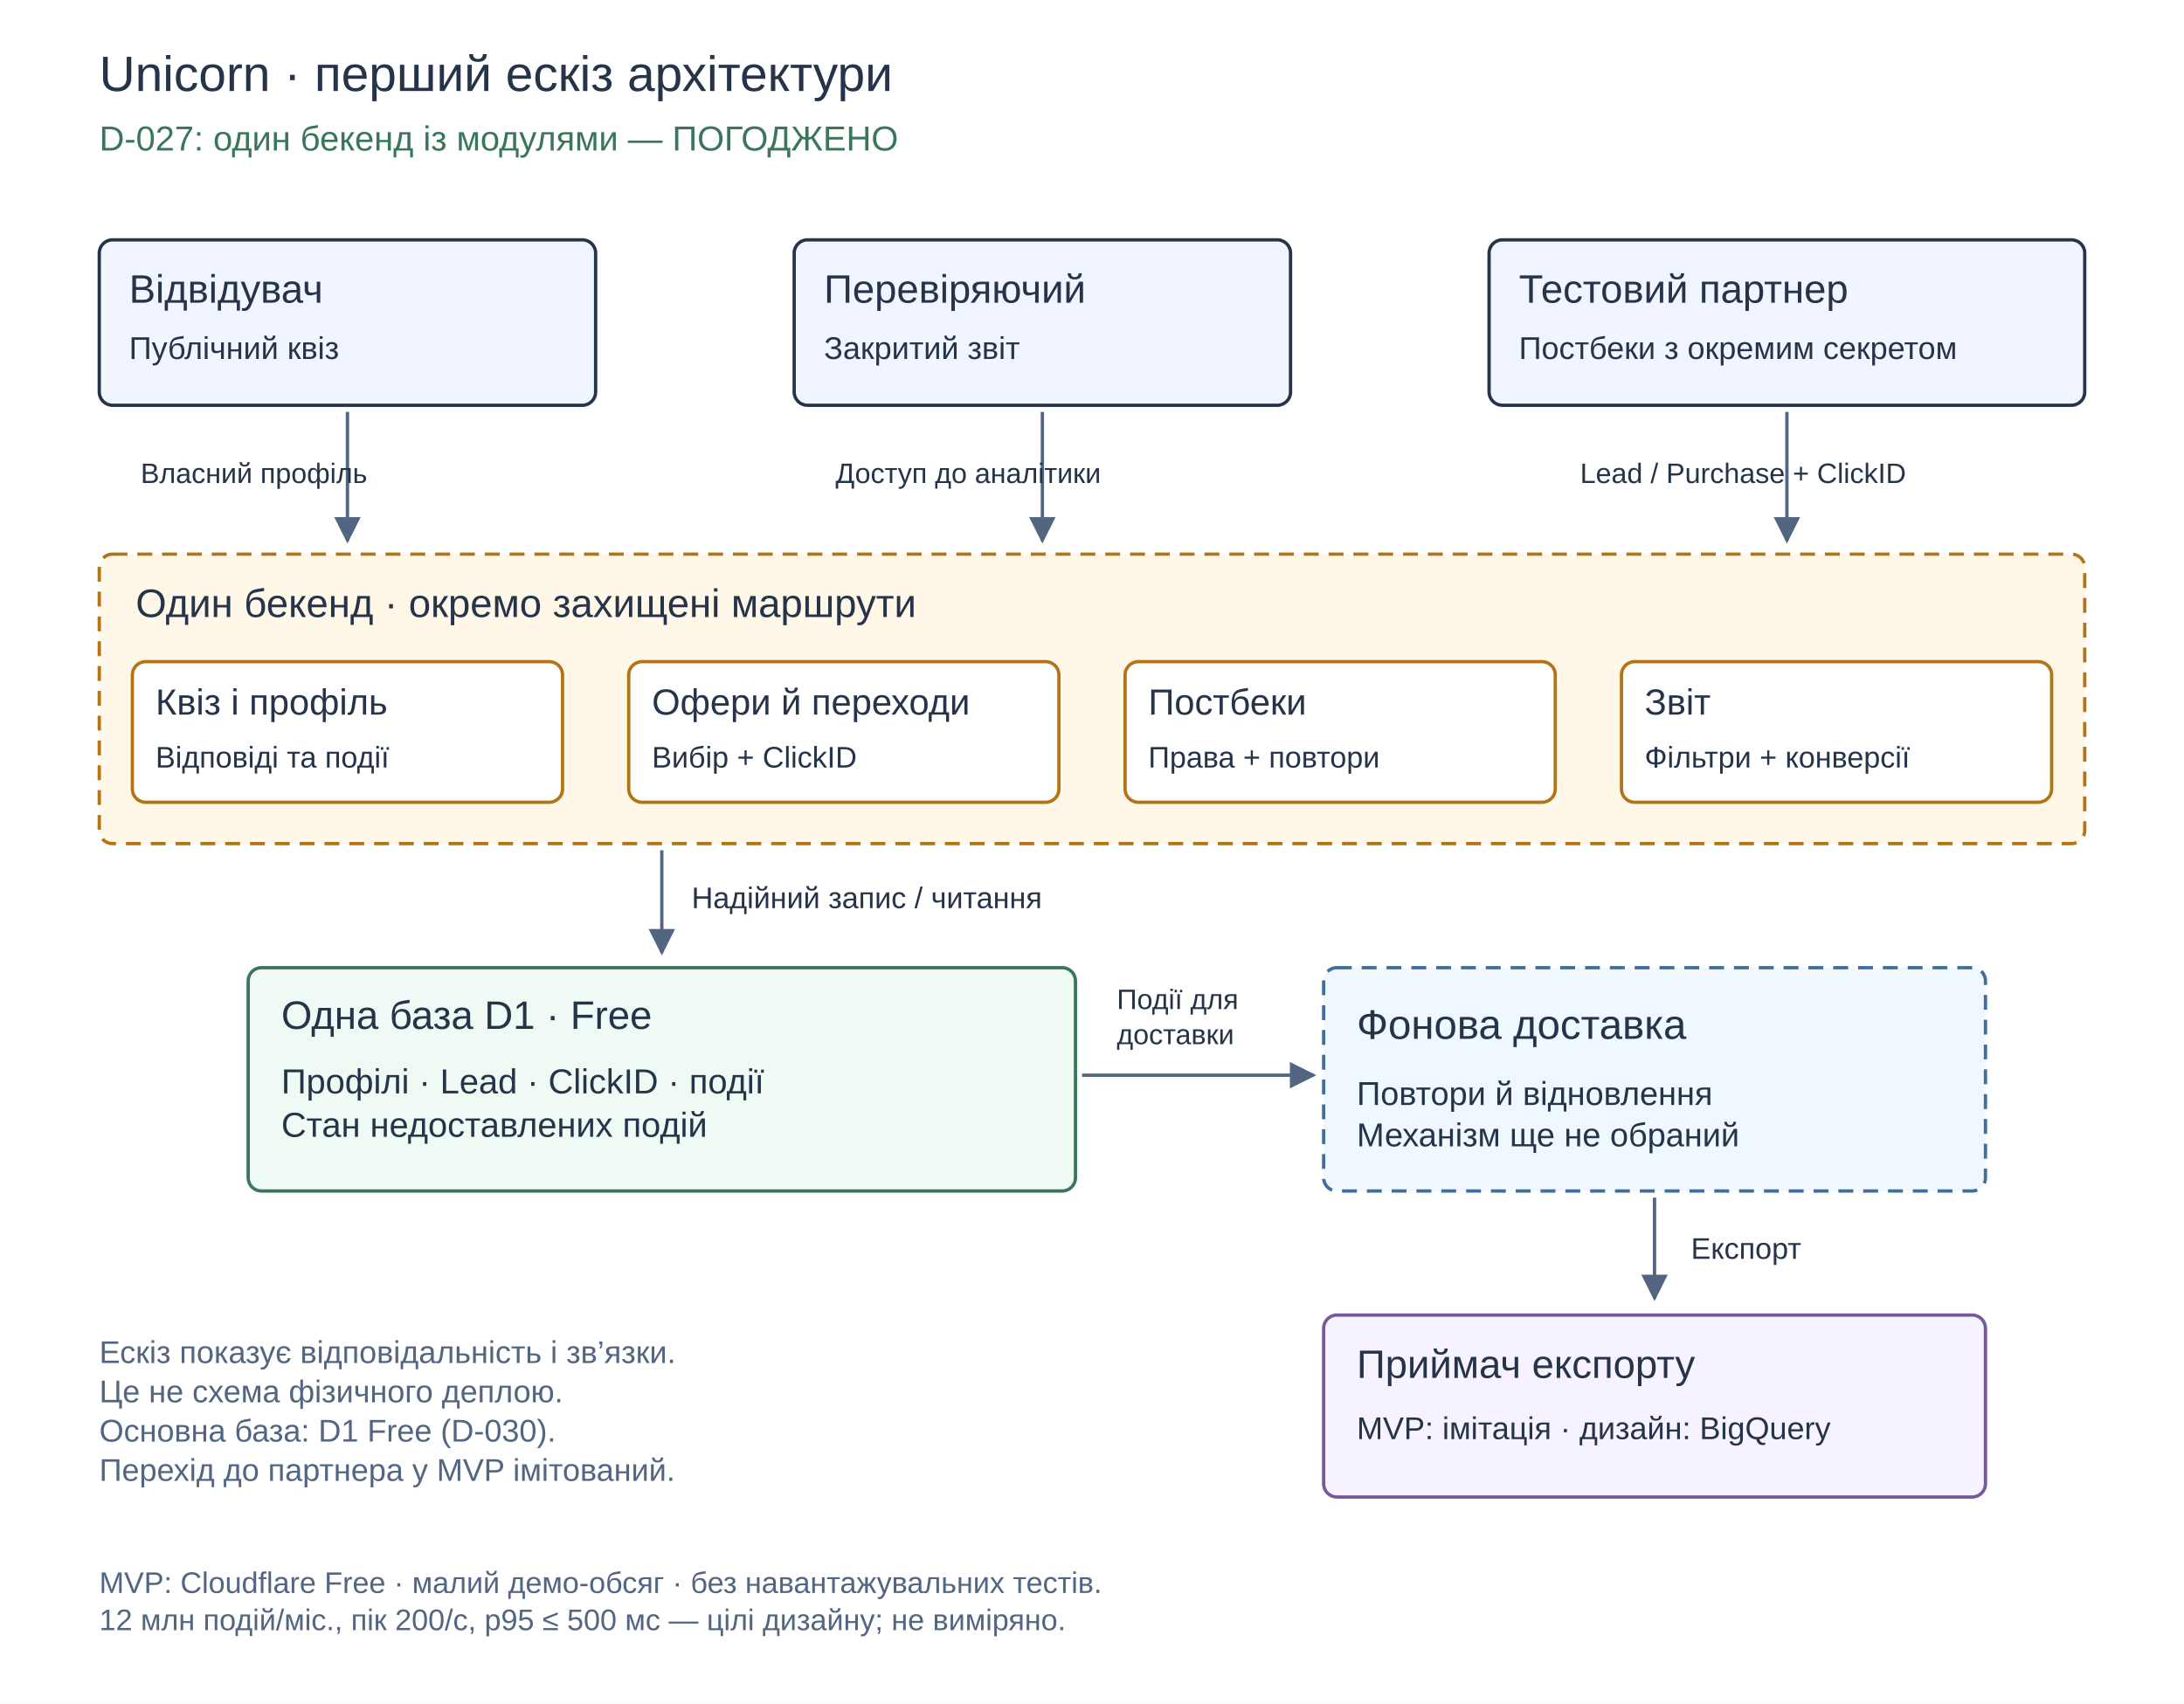
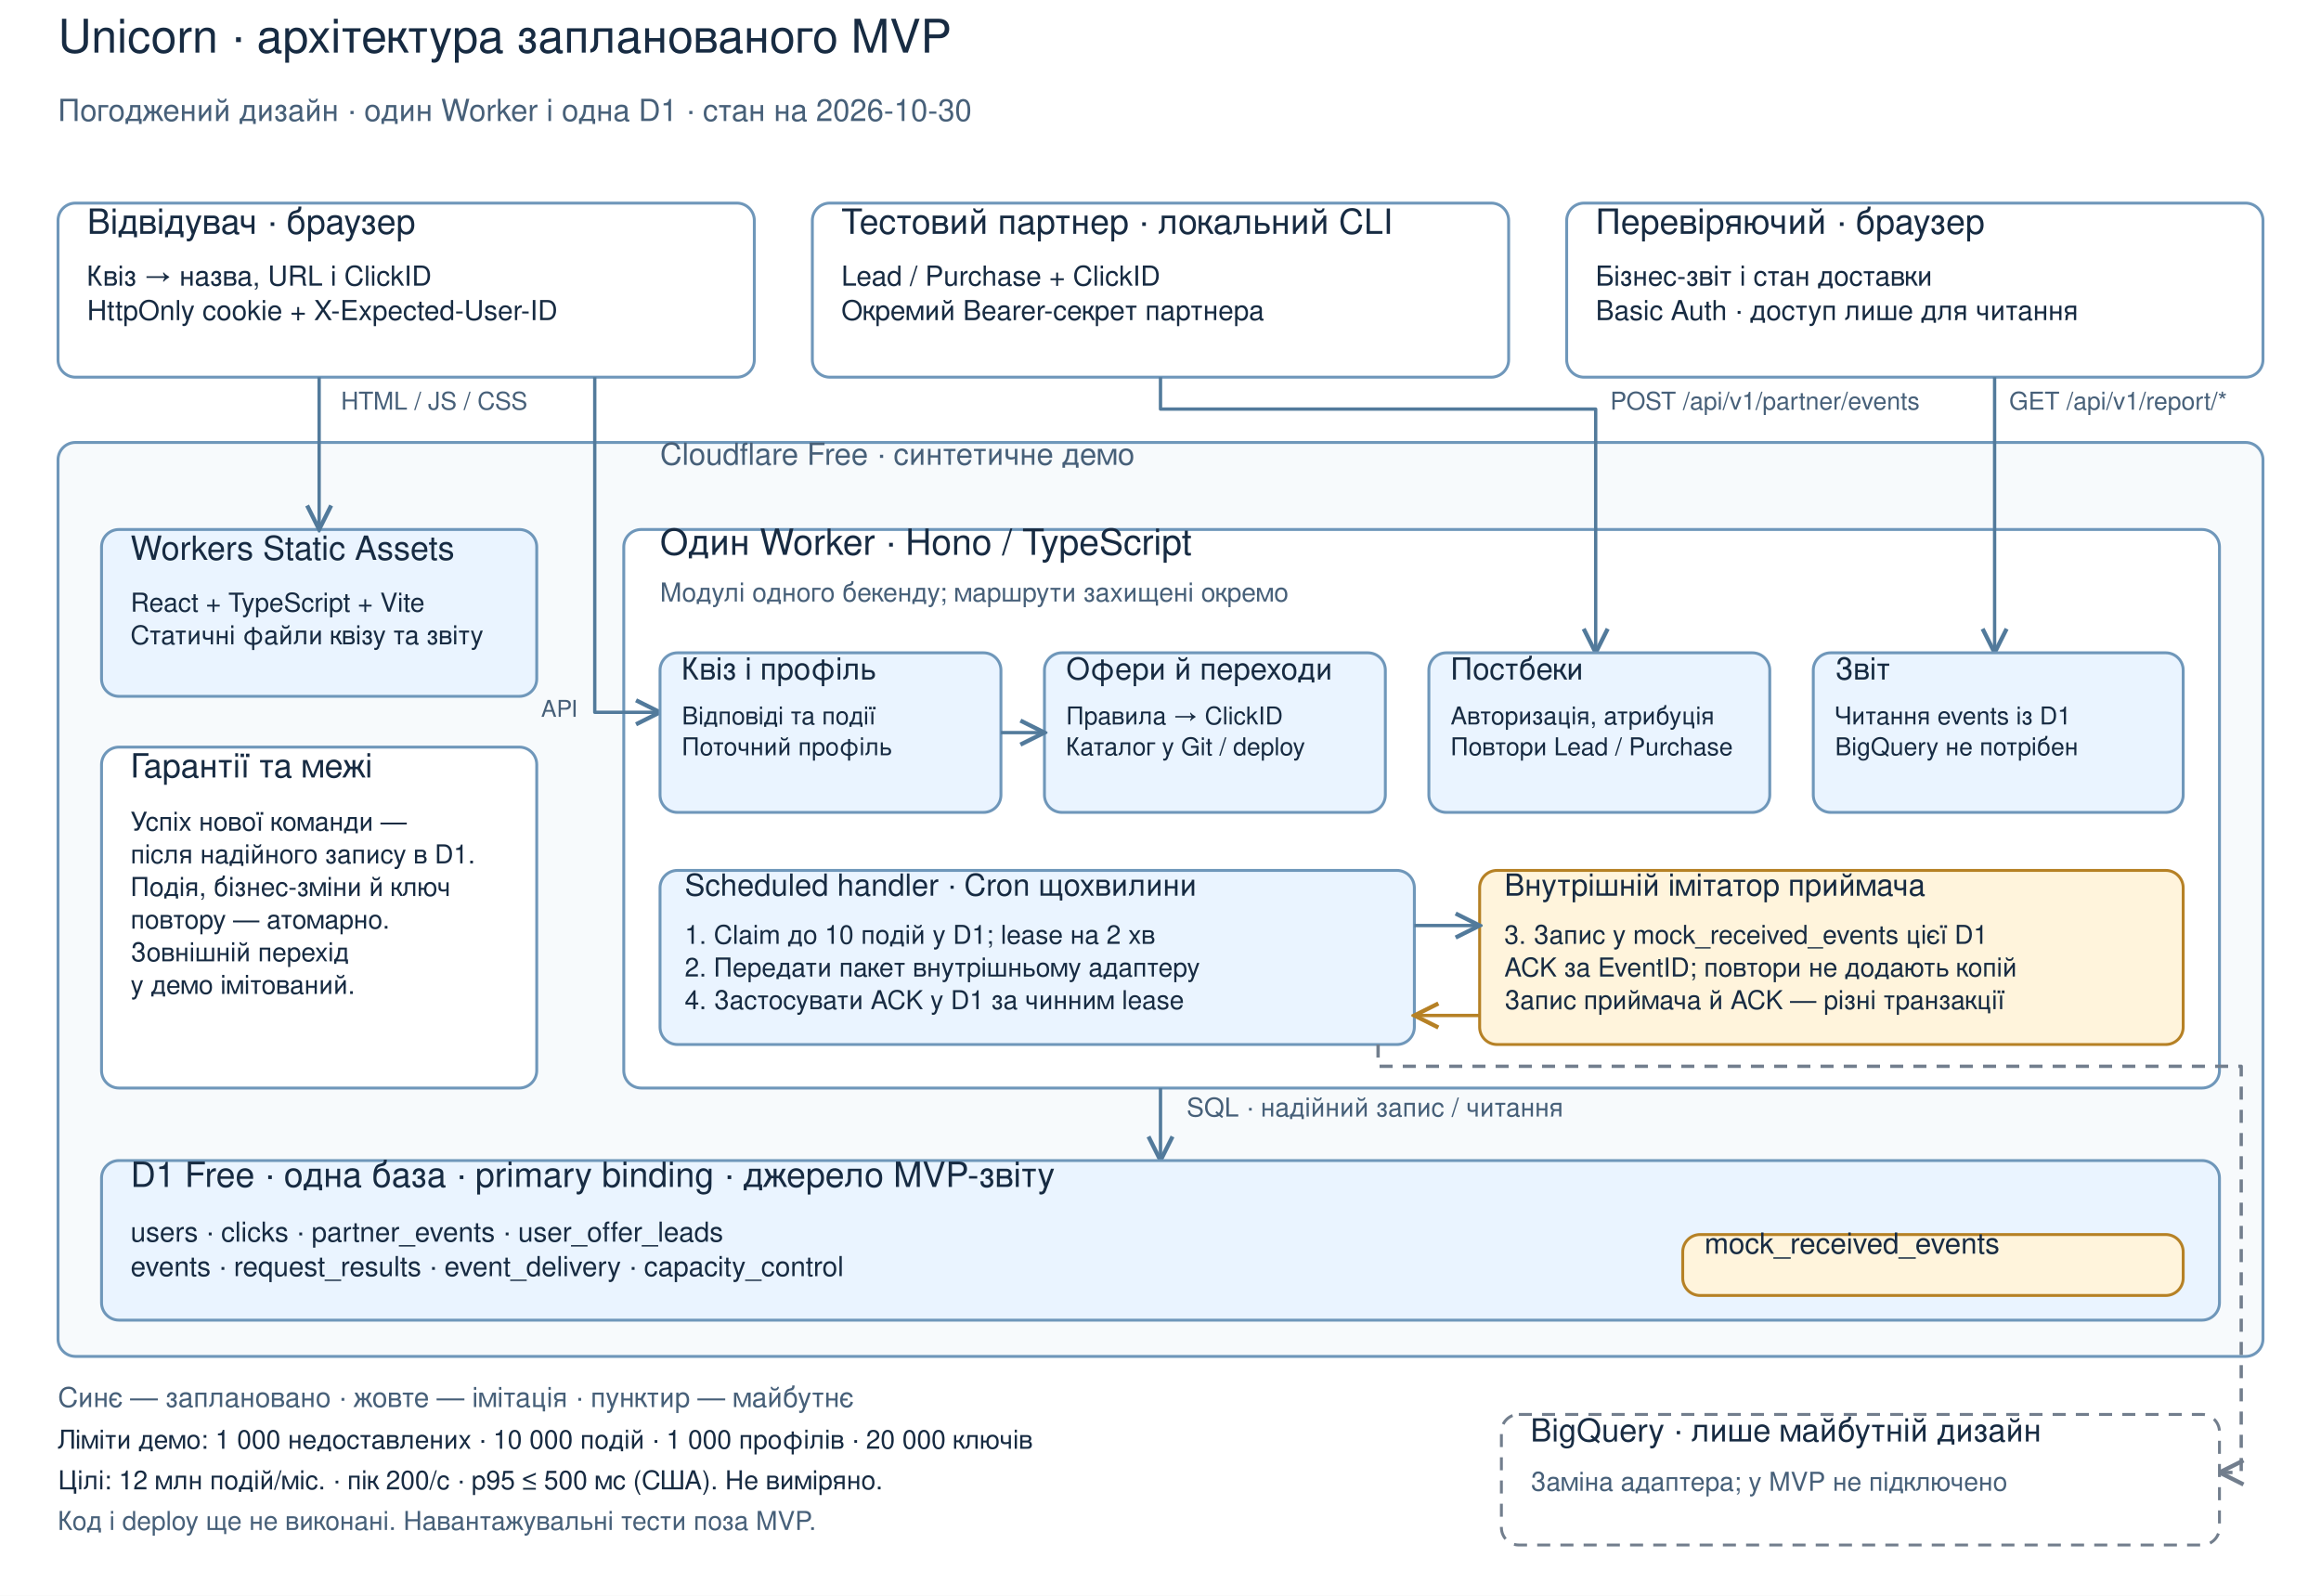
- <svg xmlns="http://www.w3.org/2000/svg" width="1320" height="1030" viewBox="0 0 1320 1030">
-   <rect width="1320" height="1030" fill="white" />
+ <svg xmlns="http://www.w3.org/2000/svg" width="1600" height="1100" viewBox="0 0 1600 1100" role="img" aria-labelledby="title desc">
  <defs>
-     <marker id="arrow" viewBox="0 0 10 10" refX="9" refY="5" markerWidth="8" markerHeight="8" orient="auto-start-reverse">
-       <path d="M 0 0 L 10 5 L 0 10 z" fill="#526581" />
+     <marker id="arrow-line" viewBox="0 0 10 10" refX="9" refY="5" markerWidth="9" markerHeight="9" orient="auto-start-reverse">
+       <path d="M 1 1 L 9 5 L 1 9" fill="none" stroke="#527a9b" stroke-width="1.4" />
+     </marker>
+     <marker id="arrow-amberline" viewBox="0 0 10 10" refX="9" refY="5" markerWidth="9" markerHeight="9" orient="auto-start-reverse">
+       <path d="M 1 1 L 9 5 L 1 9" fill="none" stroke="#b68125" stroke-width="1.4" />
+     </marker>
+     <marker id="arrow-future" viewBox="0 0 10 10" refX="9" refY="5" markerWidth="9" markerHeight="9" orient="auto-start-reverse">
+       <path d="M 1 1 L 9 5 L 1 9" fill="none" stroke="#727e8d" stroke-width="1.4" />
    </marker>
  </defs>
-   <text x="60" y="55" font-family="Arial, sans-serif" font-size="30" fill="#26344a">
-     <tspan x="60" dy="0">Unicorn · перший ескіз архітектури</tspan>
+   <rect width="1600" height="1100" fill="#ffffff" />
+   <text x="40" y="28" fill="#172b42" font-family="Helvetica, Arial, sans-serif" font-size="32" dominant-baseline="text-before-edge">
+     <tspan x="40" dy="0">Unicorn · архітектура запланованого MVP</tspan>
  </text>
-   <text x="60" y="91" font-family="Arial, sans-serif" font-size="21" fill="#39765a">
-     <tspan x="60" dy="0">D-027: один бекенд із модулями — ПОГОДЖЕНО</tspan>
+   <text x="40" y="78" fill="#476079" font-family="Helvetica, Arial, sans-serif" font-size="21" dominant-baseline="text-before-edge">
+     <tspan x="40" dy="0">Погоджений дизайн · один Worker і одна D1 · стан на 2026-10-30</tspan>
  </text>
-   <rect x="60" y="145" width="300" height="100" rx="8" fill="#f0f5ff" stroke="#26344a" stroke-width="2" />
-   <text x="78" y="183" font-family="Arial, sans-serif" font-size="24" fill="#26344a">
-     <tspan x="78" dy="0">Відвідувач</tspan>
+   <rect x="40" y="140" width="480" height="120" rx="12" fill="#ffffff" stroke="#6f97ba" stroke-width="2" />
+   <rect x="560" y="140" width="480" height="120" rx="12" fill="#ffffff" stroke="#6f97ba" stroke-width="2" />
+   <rect x="1080" y="140" width="480" height="120" rx="12" fill="#ffffff" stroke="#6f97ba" stroke-width="2" />
+   <text x="60" y="155" fill="#172b42" font-family="Helvetica, Arial, sans-serif" font-size="24" dominant-baseline="text-before-edge">
+     <tspan x="60" dy="0">Відвідувач · браузер</tspan>
  </text>
-   <text x="78" y="217" font-family="Arial, sans-serif" font-size="19" fill="#26344a">
-     <tspan x="78" dy="0">Публічний квіз</tspan>
+   <text x="60" y="192" fill="#172b42" font-family="Helvetica, Arial, sans-serif" font-size="19" dominant-baseline="text-before-edge">
+     <tspan x="60" dy="0">Квіз → назва, URL і ClickID</tspan>
+     <tspan x="60" dy="23.75">HttpOnly cookie + X-Expected-User-ID</tspan>
  </text>
-   <rect x="480" y="145" width="300" height="100" rx="8" fill="#f0f5ff" stroke="#26344a" stroke-width="2" />
-   <text x="498" y="183" font-family="Arial, sans-serif" font-size="24" fill="#26344a">
-     <tspan x="498" dy="0">Перевіряючий</tspan>
+   <text x="580" y="155" fill="#172b42" font-family="Helvetica, Arial, sans-serif" font-size="24" dominant-baseline="text-before-edge">
+     <tspan x="580" dy="0">Тестовий партнер · локальний CLI</tspan>
  </text>
-   <text x="498" y="217" font-family="Arial, sans-serif" font-size="19" fill="#26344a">
-     <tspan x="498" dy="0">Закритий звіт</tspan>
+   <text x="580" y="192" fill="#172b42" font-family="Helvetica, Arial, sans-serif" font-size="19" dominant-baseline="text-before-edge">
+     <tspan x="580" dy="0">Lead / Purchase + ClickID</tspan>
+     <tspan x="580" dy="23.75">Окремий Bearer-секрет партнера</tspan>
  </text>
-   <rect x="900" y="145" width="360" height="100" rx="8" fill="#f0f5ff" stroke="#26344a" stroke-width="2" />
-   <text x="918" y="183" font-family="Arial, sans-serif" font-size="24" fill="#26344a">
-     <tspan x="918" dy="0">Тестовий партнер</tspan>
+   <text x="1100" y="155" fill="#172b42" font-family="Helvetica, Arial, sans-serif" font-size="24" dominant-baseline="text-before-edge">
+     <tspan x="1100" dy="0">Перевіряючий · браузер</tspan>
  </text>
-   <text x="918" y="217" font-family="Arial, sans-serif" font-size="19" fill="#26344a">
-     <tspan x="918" dy="0">Постбеки з окремим секретом</tspan>
+   <text x="1100" y="192" fill="#172b42" font-family="Helvetica, Arial, sans-serif" font-size="19" dominant-baseline="text-before-edge">
+     <tspan x="1100" dy="0">Бізнес-звіт і стан доставки</tspan>
+     <tspan x="1100" dy="23.75">Basic Auth · доступ лише для читання</tspan>
  </text>
-   <path d="M 210 249 l 0 78" fill="none" stroke="#526581" stroke-width="2" marker-end="url(#arrow)" />
-   <text x="85" y="292" font-family="Arial, sans-serif" font-size="17" fill="#26344a">
-     <tspan x="85" dy="0">Власний профіль</tspan>
+   <rect x="40" y="305" width="1520" height="630" rx="12" fill="#f7fafc" stroke="#6f97ba" stroke-width="2" />
+   <text x="455" y="315" fill="#476079" font-family="Helvetica, Arial, sans-serif" font-size="21" dominant-baseline="text-before-edge">
+     <tspan x="455" dy="0">Cloudflare Free · синтетичне демо</tspan>
  </text>
-   <path d="M 630 249 l 0 78" fill="none" stroke="#526581" stroke-width="2" marker-end="url(#arrow)" />
-   <text x="505" y="292" font-family="Arial, sans-serif" font-size="17" fill="#26344a">
-     <tspan x="505" dy="0">Доступ до аналітики</tspan>
+   <rect x="70" y="365" width="300" height="115" rx="12" fill="#eaf4ff" stroke="#6f97ba" stroke-width="2" />
+   <text x="90" y="380" fill="#172b42" font-family="Helvetica, Arial, sans-serif" font-size="23" dominant-baseline="text-before-edge">
+     <tspan x="90" dy="0">Workers Static Assets</tspan>
  </text>
-   <path d="M 1080 249 l 0 78" fill="none" stroke="#526581" stroke-width="2" marker-end="url(#arrow)" />
-   <text x="955" y="292" font-family="Arial, sans-serif" font-size="17" fill="#26344a">
-     <tspan x="955" dy="0">Lead / Purchase + ClickID</tspan>
+   <text x="90" y="417" fill="#172b42" font-family="Helvetica, Arial, sans-serif" font-size="18" dominant-baseline="text-before-edge">
+     <tspan x="90" dy="0">React + TypeScript + Vite</tspan>
+     <tspan x="90" dy="22.5">Статичні файли квізу та звіту</tspan>
  </text>
-   <rect x="60" y="335" width="1200" height="175" rx="8" fill="#fff8e8" stroke="#b37416" stroke-width="2" stroke-dasharray="9 6" />
-   <text x="82" y="373" font-family="Arial, sans-serif" font-size="24" fill="#26344a">
-     <tspan x="82" dy="0">Один бекенд · окремо захищені маршрути</tspan>
+   <rect x="430" y="365" width="1100" height="385" rx="12" fill="#ffffff" stroke="#6f97ba" stroke-width="2" />
+   <text x="455" y="376" fill="#172b42" font-family="Helvetica, Arial, sans-serif" font-size="25" dominant-baseline="text-before-edge">
+     <tspan x="455" dy="0">Один Worker · Hono / TypeScript</tspan>
  </text>
-   <rect x="80" y="400" width="260" height="85" rx="8" fill="#ffffff" stroke="#b37416" stroke-width="2" />
-   <text x="94" y="432" font-family="Arial, sans-serif" font-size="22" fill="#26344a">
-     <tspan x="94" dy="0">Квіз і профіль</tspan>
+   <text x="455" y="410" fill="#476079" font-family="Helvetica, Arial, sans-serif" font-size="18" dominant-baseline="text-before-edge">
+     <tspan x="455" dy="0">Модулі одного бекенду; маршрути захищені окремо</tspan>
  </text>
-   <text x="94" y="464" font-family="Arial, sans-serif" font-size="18" fill="#26344a">
-     <tspan x="94" dy="0">Відповіді та події</tspan>
+   <path d="M 220,260 L 220,365" fill="none" stroke="#527a9b" stroke-width="2.3" stroke-linejoin="round" marker-end="url(#arrow-line)" />
+   <text x="235" y="278" fill="#476079" font-family="Helvetica, Arial, sans-serif" font-size="17" dominant-baseline="text-before-edge">
+     <tspan x="235" dy="0">HTML / JS / CSS</tspan>
  </text>
-   <rect x="380" y="400" width="260" height="85" rx="8" fill="#ffffff" stroke="#b37416" stroke-width="2" />
-   <text x="394" y="432" font-family="Arial, sans-serif" font-size="22" fill="#26344a">
-     <tspan x="394" dy="0">Офери й переходи</tspan>
+   <path d="M 410,260 L 410,491 L 455,491" fill="none" stroke="#527a9b" stroke-width="2.3" stroke-linejoin="round" marker-end="url(#arrow-line)" />
+   <text x="373" y="490" fill="#476079" font-family="Helvetica, Arial, sans-serif" font-size="16" dominant-baseline="text-before-edge">
+     <tspan x="373" dy="0">API</tspan>
  </text>
-   <text x="394" y="464" font-family="Arial, sans-serif" font-size="18" fill="#26344a">
-     <tspan x="394" dy="0">Вибір + ClickID</tspan>
+   <path d="M 800,260 L 800,282 L 1100,282 L 1100,450" fill="none" stroke="#527a9b" stroke-width="2.3" stroke-linejoin="round" marker-end="url(#arrow-line)" />
+   <text x="1110" y="278" fill="#476079" font-family="Helvetica, Arial, sans-serif" font-size="17" dominant-baseline="text-before-edge">
+     <tspan x="1110" dy="0">POST /api/v1/partner/events</tspan>
  </text>
-   <rect x="680" y="400" width="260" height="85" rx="8" fill="#ffffff" stroke="#b37416" stroke-width="2" />
-   <text x="694" y="432" font-family="Arial, sans-serif" font-size="22" fill="#26344a">
-     <tspan x="694" dy="0">Постбеки</tspan>
+   <path d="M 1375,260 L 1375,450" fill="none" stroke="#527a9b" stroke-width="2.3" stroke-linejoin="round" marker-end="url(#arrow-line)" />
+   <text x="1385" y="278" fill="#476079" font-family="Helvetica, Arial, sans-serif" font-size="17" dominant-baseline="text-before-edge">
+     <tspan x="1385" dy="0">GET /api/v1/report/*</tspan>
  </text>
-   <text x="694" y="464" font-family="Arial, sans-serif" font-size="18" fill="#26344a">
-     <tspan x="694" dy="0">Права + повтори</tspan>
+   <rect x="455" y="450" width="235" height="110" rx="12" fill="#eaf4ff" stroke="#6f97ba" stroke-width="2" />
+   <rect x="720" y="450" width="235" height="110" rx="12" fill="#eaf4ff" stroke="#6f97ba" stroke-width="2" />
+   <rect x="985" y="450" width="235" height="110" rx="12" fill="#eaf4ff" stroke="#6f97ba" stroke-width="2" />
+   <rect x="1250" y="450" width="255" height="110" rx="12" fill="#eaf4ff" stroke="#6f97ba" stroke-width="2" />
+   <text x="470" y="463" fill="#172b42" font-family="Helvetica, Arial, sans-serif" font-size="21" dominant-baseline="text-before-edge">
+     <tspan x="470" dy="0">Квіз і профіль</tspan>
  </text>
-   <rect x="980" y="400" width="260" height="85" rx="8" fill="#ffffff" stroke="#b37416" stroke-width="2" />
-   <text x="994" y="432" font-family="Arial, sans-serif" font-size="22" fill="#26344a">
-     <tspan x="994" dy="0">Звіт</tspan>
+   <text x="470" y="495" fill="#172b42" font-family="Helvetica, Arial, sans-serif" font-size="17" dominant-baseline="text-before-edge">
+     <tspan x="470" dy="0">Відповіді та події</tspan>
+     <tspan x="470" dy="21.25">Поточний профіль</tspan>
  </text>
-   <text x="994" y="464" font-family="Arial, sans-serif" font-size="18" fill="#26344a">
-     <tspan x="994" dy="0">Фільтри + конверсії</tspan>
+   <text x="735" y="463" fill="#172b42" font-family="Helvetica, Arial, sans-serif" font-size="21" dominant-baseline="text-before-edge">
+     <tspan x="735" dy="0">Офери й переходи</tspan>
  </text>
-   <path d="M 400 514 l 0 62" fill="none" stroke="#526581" stroke-width="2" marker-end="url(#arrow)" />
-   <text x="418" y="549" font-family="Arial, sans-serif" font-size="18" fill="#26344a">
-     <tspan x="418" dy="0">Надійний запис / читання</tspan>
+   <text x="735" y="495" fill="#172b42" font-family="Helvetica, Arial, sans-serif" font-size="17" dominant-baseline="text-before-edge">
+     <tspan x="735" dy="0">Правила → ClickID</tspan>
+     <tspan x="735" dy="21.25">Каталог у Git / deploy</tspan>
  </text>
-   <rect x="150" y="585" width="500" height="135" rx="8" fill="#effaf4" stroke="#39765a" stroke-width="2" />
-   <text x="170" y="622" font-family="Arial, sans-serif" font-size="24" fill="#26344a">
-     <tspan x="170" dy="0">Одна база D1 · Free</tspan>
+   <text x="1000" y="463" fill="#172b42" font-family="Helvetica, Arial, sans-serif" font-size="21" dominant-baseline="text-before-edge">
+     <tspan x="1000" dy="0">Постбеки</tspan>
  </text>
-   <text x="170" y="661" font-family="Arial, sans-serif" font-size="21" fill="#26344a">
-     <tspan x="170" dy="0">Профілі · Lead · ClickID · події</tspan>
-     <tspan x="170" dy="26.25">Стан недоставлених подій</tspan>
+   <text x="1000" y="495" fill="#172b42" font-family="Helvetica, Arial, sans-serif" font-size="17" dominant-baseline="text-before-edge">
+     <tspan x="1000" dy="0">Авторизація, атрибуція</tspan>
+     <tspan x="1000" dy="21.25">Повтори Lead / Purchase</tspan>
  </text>
-   <path d="M 654 650 l 140 0" fill="none" stroke="#526581" stroke-width="2" marker-end="url(#arrow)" />
-   <text x="675" y="610" font-family="Arial, sans-serif" font-size="17" fill="#26344a">
-     <tspan x="675" dy="0">Події для</tspan>
-     <tspan x="675" dy="21.25">доставки</tspan>
+   <text x="1265" y="463" fill="#172b42" font-family="Helvetica, Arial, sans-serif" font-size="21" dominant-baseline="text-before-edge">
+     <tspan x="1265" dy="0">Звіт</tspan>
  </text>
-   <rect x="800" y="585" width="400" height="135" rx="8" fill="#eff7ff" stroke="#416e9b" stroke-width="2" stroke-dasharray="9 6" />
-   <text x="820" y="628" font-family="Arial, sans-serif" font-size="25" fill="#26344a">
-     <tspan x="820" dy="0">Фонова доставка</tspan>
+   <text x="1265" y="495" fill="#172b42" font-family="Helvetica, Arial, sans-serif" font-size="17" dominant-baseline="text-before-edge">
+     <tspan x="1265" dy="0">Читання events із D1</tspan>
+     <tspan x="1265" dy="21.25">BigQuery не потрібен</tspan>
  </text>
-   <text x="820" y="668" font-family="Arial, sans-serif" font-size="20" fill="#26344a">
-     <tspan x="820" dy="0">Повтори й відновлення</tspan>
-     <tspan x="820" dy="25.0">Механізм ще не обраний</tspan>
+   <path d="M 690,505 L 720,505" fill="none" stroke="#527a9b" stroke-width="2.3" stroke-linejoin="round" marker-end="url(#arrow-line)" />
+   <rect x="70" y="515" width="300" height="235" rx="12" fill="#ffffff" stroke="#6f97ba" stroke-width="2" />
+   <text x="90" y="530" fill="#172b42" font-family="Helvetica, Arial, sans-serif" font-size="23" dominant-baseline="text-before-edge">
+     <tspan x="90" dy="0">Гарантії та межі</tspan>
  </text>
-   <path d="M 1000 724 l 0 61" fill="none" stroke="#526581" stroke-width="2" marker-end="url(#arrow)" />
-   <text x="1022" y="761" font-family="Arial, sans-serif" font-size="18" fill="#26344a">
-     <tspan x="1022" dy="0">Експорт</tspan>
+   <text x="90" y="568" fill="#172b42" font-family="Helvetica, Arial, sans-serif" font-size="18" dominant-baseline="text-before-edge">
+     <tspan x="90" dy="0">Успіх нової команди —</tspan>
+     <tspan x="90" dy="22.5">після надійного запису в D1.</tspan>
+     <tspan x="90" dy="22.5">Подія, бізнес-зміни й ключ</tspan>
+     <tspan x="90" dy="22.5">повтору — атомарно.</tspan>
+     <tspan x="90" dy="22.5" />
+     <tspan x="90" dy="22.5">Зовнішній перехід</tspan>
+     <tspan x="90" dy="22.5">у демо імітований.</tspan>
  </text>
-   <rect x="800" y="795" width="400" height="110" rx="8" fill="#f7f2ff" stroke="#76599d" stroke-width="2" />
-   <text x="820" y="833" font-family="Arial, sans-serif" font-size="24" fill="#26344a">
-     <tspan x="820" dy="0">Приймач експорту</tspan>
+   <rect x="455" y="600" width="520" height="120" rx="12" fill="#eaf4ff" stroke="#6f97ba" stroke-width="2" />
+   <text x="472" y="612" fill="#172b42" font-family="Helvetica, Arial, sans-serif" font-size="21" dominant-baseline="text-before-edge">
+     <tspan x="472" dy="0">Scheduled handler · Cron щохвилини</tspan>
  </text>
-   <text x="820" y="870" font-family="Arial, sans-serif" font-size="19" fill="#26344a">
-     <tspan x="820" dy="0">MVP: імітація · дизайн: BigQuery</tspan>
+   <text x="472" y="646" fill="#172b42" font-family="Helvetica, Arial, sans-serif" font-size="18" dominant-baseline="text-before-edge">
+     <tspan x="472" dy="0">1. Claim до 10 подій у D1; lease на 2 хв</tspan>
+     <tspan x="472" dy="22.5">2. Передати пакет внутрішньому адаптеру</tspan>
+     <tspan x="472" dy="22.5">4. Застосувати ACK у D1 за чинним lease</tspan>
  </text>
-   <text x="60" y="824" font-family="Arial, sans-serif" font-size="19" fill="#526581">
-     <tspan x="60" dy="0">Ескіз показує відповідальність і зв’язки.</tspan>
-     <tspan x="60" dy="23.75">Це не схема фізичного деплою.</tspan>
-     <tspan x="60" dy="23.75">Основна база: D1 Free (D-030).</tspan>
-     <tspan x="60" dy="23.75">Перехід до партнера у MVP імітований.</tspan>
+   <rect x="1020" y="600" width="485" height="120" rx="12" fill="#fff4dc" stroke="#b68125" stroke-width="2" />
+   <text x="1037" y="612" fill="#172b42" font-family="Helvetica, Arial, sans-serif" font-size="21" dominant-baseline="text-before-edge">
+     <tspan x="1037" dy="0">Внутрішній імітатор приймача</tspan>
  </text>
-   <text x="60" y="963" font-family="Arial, sans-serif" font-size="18" fill="#526581">
-     <tspan x="60" dy="0">MVP: Cloudflare Free · малий демо-обсяг · без навантажувальних тестів.</tspan>
-     <tspan x="60" dy="22.5">12 млн подій/міс., пік 200/с, p95 ≤ 500 мс — цілі дизайну; не виміряно.</tspan>
+   <text x="1037" y="646" fill="#172b42" font-family="Helvetica, Arial, sans-serif" font-size="18" dominant-baseline="text-before-edge">
+     <tspan x="1037" dy="0">3. Запис у mock_received_events цієї D1</tspan>
+     <tspan x="1037" dy="22.5">ACK за EventID; повтори не додають копій</tspan>
+     <tspan x="1037" dy="22.5">Запис приймача й ACK — різні транзакції</tspan>
+   </text>
+   <path d="M 975,638 L 1020,638" fill="none" stroke="#527a9b" stroke-width="2.3" stroke-linejoin="round" marker-end="url(#arrow-line)" />
+   <path d="M 1020,700 L 975,700" fill="none" stroke="#b68125" stroke-width="2.3" stroke-linejoin="round" marker-end="url(#arrow-amberline)" />
+   <path d="M 800,750 L 800,800" fill="none" stroke="#527a9b" stroke-width="2.3" stroke-linejoin="round" marker-end="url(#arrow-line)" />
+   <text x="818" y="765" fill="#476079" font-family="Helvetica, Arial, sans-serif" font-size="18" dominant-baseline="text-before-edge">
+     <tspan x="818" dy="0">SQL · надійний запис / читання</tspan>
+   </text>
+   <rect x="70" y="800" width="1460" height="110" rx="12" fill="#eaf4ff" stroke="#6f97ba" stroke-width="2" />
+   <text x="90" y="812" fill="#172b42" font-family="Helvetica, Arial, sans-serif" font-size="24" dominant-baseline="text-before-edge">
+     <tspan x="90" dy="0">D1 Free · одна база · primary binding · джерело MVP-звіту</tspan>
+   </text>
+   <text x="90" y="851" fill="#172b42" font-family="Helvetica, Arial, sans-serif" font-size="19" dominant-baseline="text-before-edge">
+     <tspan x="90" dy="0">users · clicks · partner_events · user_offer_leads</tspan>
+     <tspan x="90" dy="23.75">events · request_results · event_delivery · capacity_control</tspan>
+   </text>
+   <rect x="1160" y="851" width="345" height="42" rx="12" fill="#fff4dc" stroke="#b68125" stroke-width="2" />
+   <text x="1175" y="859" fill="#172b42" font-family="Helvetica, Arial, sans-serif" font-size="20" dominant-baseline="text-before-edge">
+     <tspan x="1175" dy="0">mock_received_events</tspan>
+   </text>
+   <path d="M 950,720 L 950,735 L 1545,735 L 1545,1015 L 1530,1015" fill="none" stroke="#727e8d" stroke-width="2.3" stroke-linejoin="round" stroke-dasharray="9 7" marker-end="url(#arrow-future)" />
+   <rect x="1035" y="975" width="495" height="90" rx="12" fill="#ffffff" stroke="#727e8d" stroke-width="2" stroke-dasharray="9 7" />
+   <text x="1055" y="988" fill="#172b42" font-family="Helvetica, Arial, sans-serif" font-size="22" dominant-baseline="text-before-edge">
+     <tspan x="1055" dy="0">BigQuery · лише майбутній дизайн</tspan>
+   </text>
+   <text x="1055" y="1023" fill="#476079" font-family="Helvetica, Arial, sans-serif" font-size="18" dominant-baseline="text-before-edge">
+     <tspan x="1055" dy="0">Заміна адаптера; у MVP не підключено</tspan>
+   </text>
+   <text x="40" y="965" fill="#476079" font-family="Helvetica, Arial, sans-serif" font-size="19" dominant-baseline="text-before-edge">
+     <tspan x="40" dy="0">Синє — заплановано · жовте — імітація · пунктир — майбутнє</tspan>
+   </text>
+   <text x="40" y="994" fill="#172b42" font-family="Helvetica, Arial, sans-serif" font-size="18" dominant-baseline="text-before-edge">
+     <tspan x="40" dy="0">Ліміти демо: 1 000 недоставлених · 10 000 подій · 1 000 профілів · 20 000 ключів</tspan>
+   </text>
+   <text x="40" y="1022" fill="#172b42" font-family="Helvetica, Arial, sans-serif" font-size="18" dominant-baseline="text-before-edge">
+     <tspan x="40" dy="0">Цілі: 12 млн подій/міс. · пік 200/с · p95 ≤ 500 мс (США). Не виміряно.</tspan>
+   </text>
+   <text x="40" y="1050" fill="#476079" font-family="Helvetica, Arial, sans-serif" font-size="18" dominant-baseline="text-before-edge">
+     <tspan x="40" dy="0">Код і deploy ще не виконані. Навантажувальні тести поза MVP.</tspan>
  </text>
</svg>
